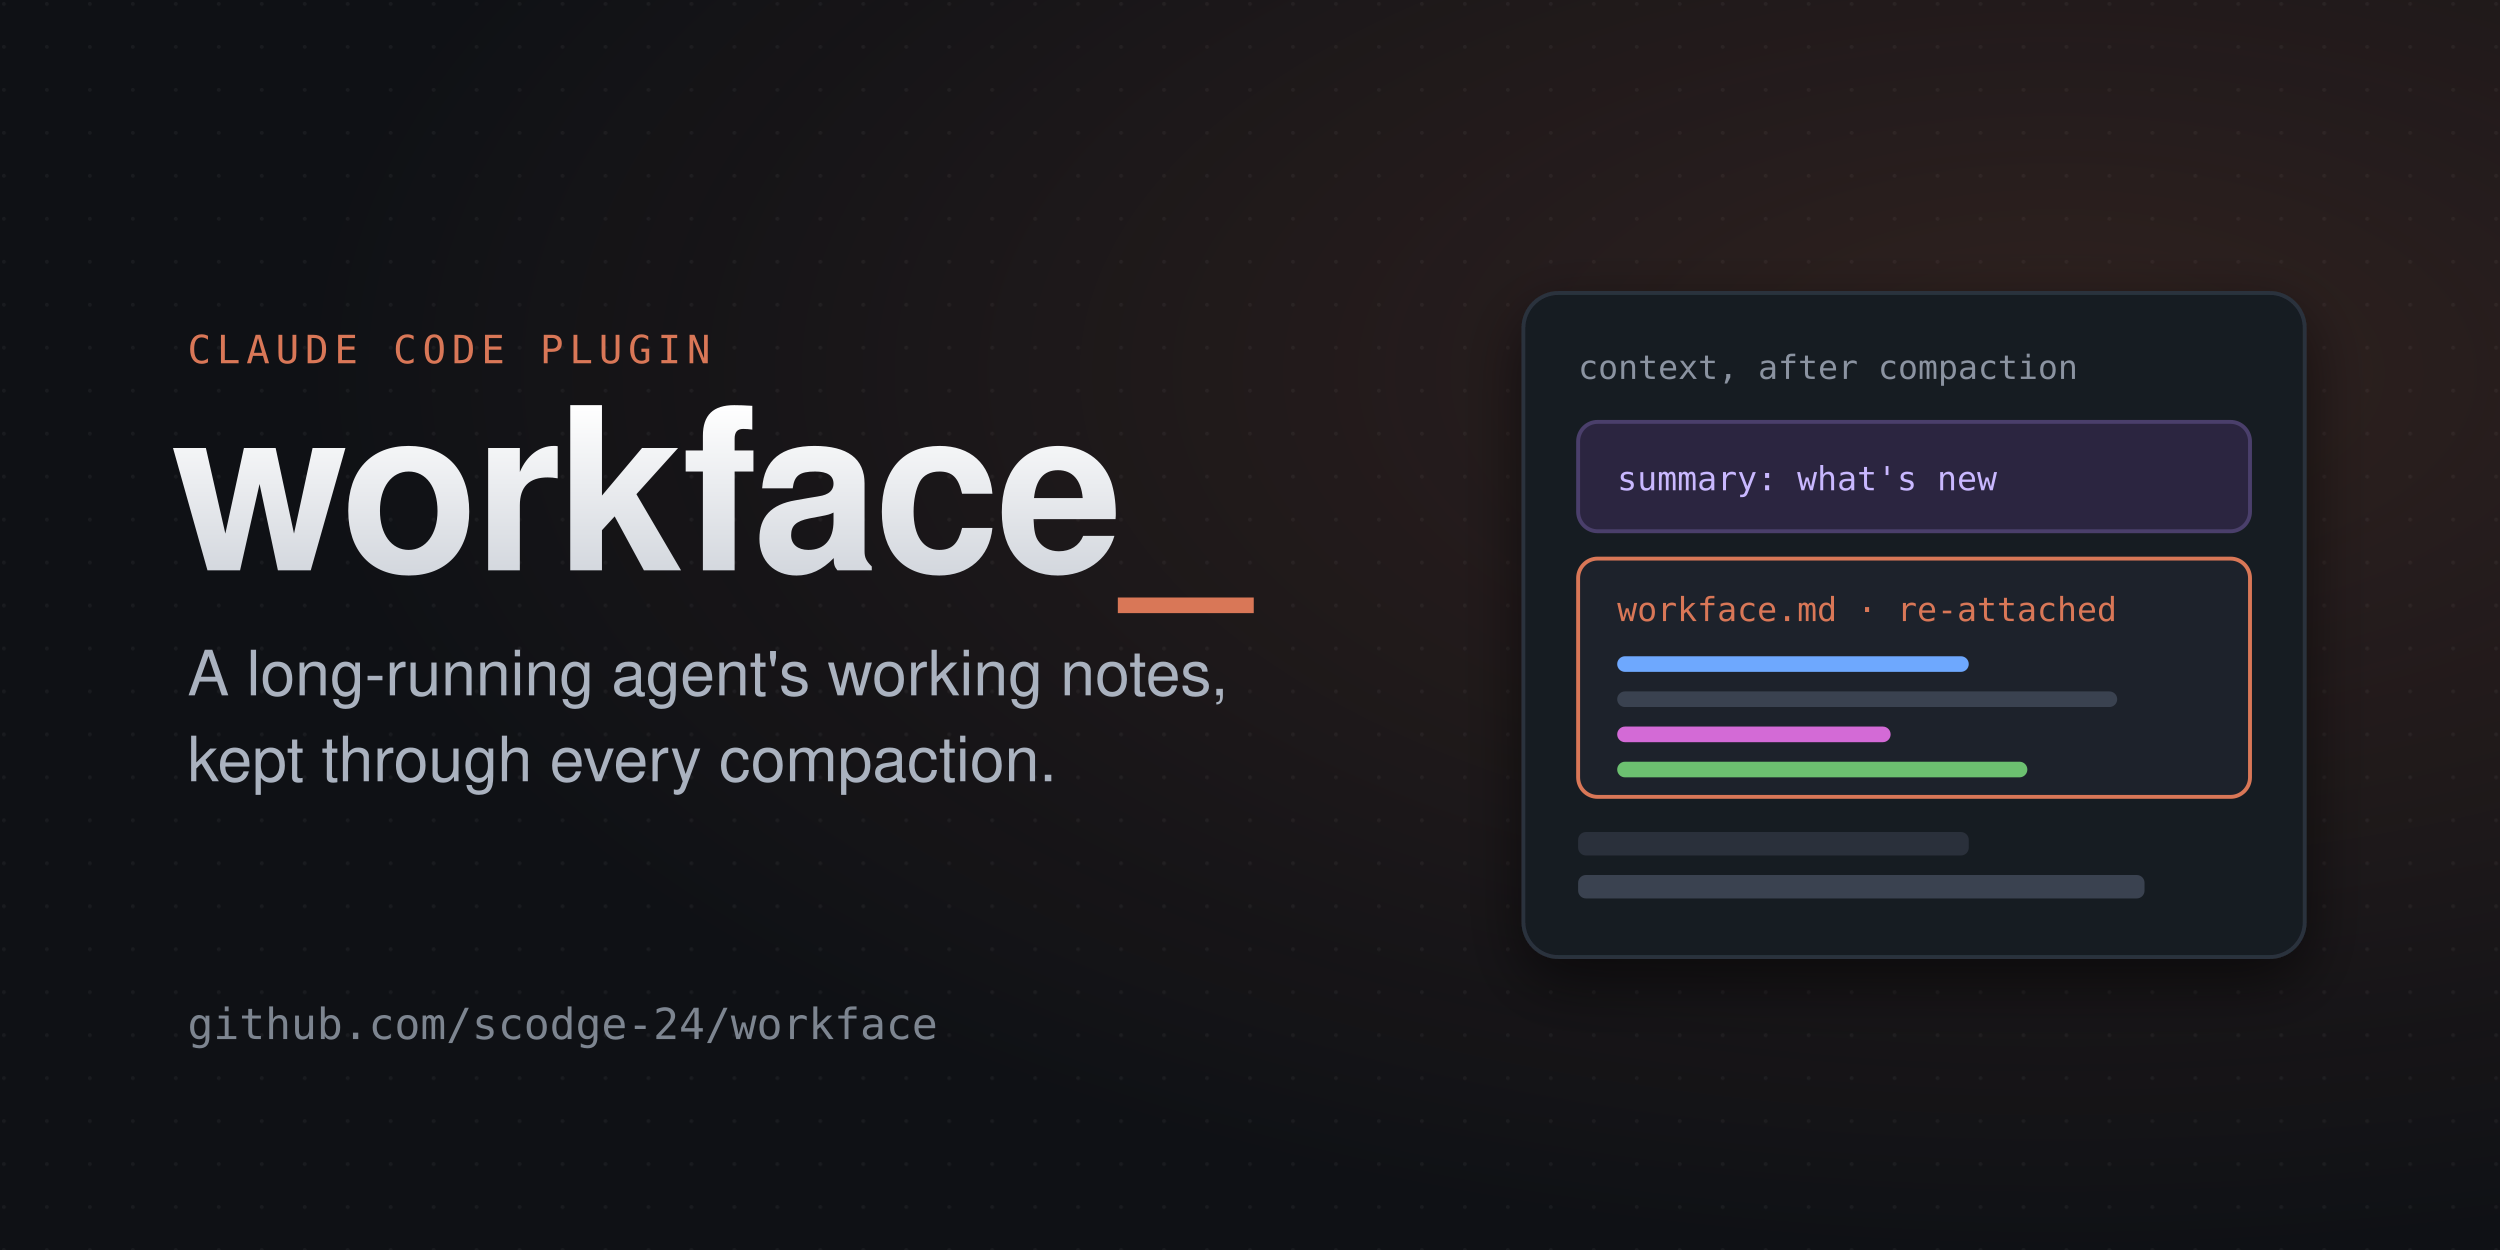
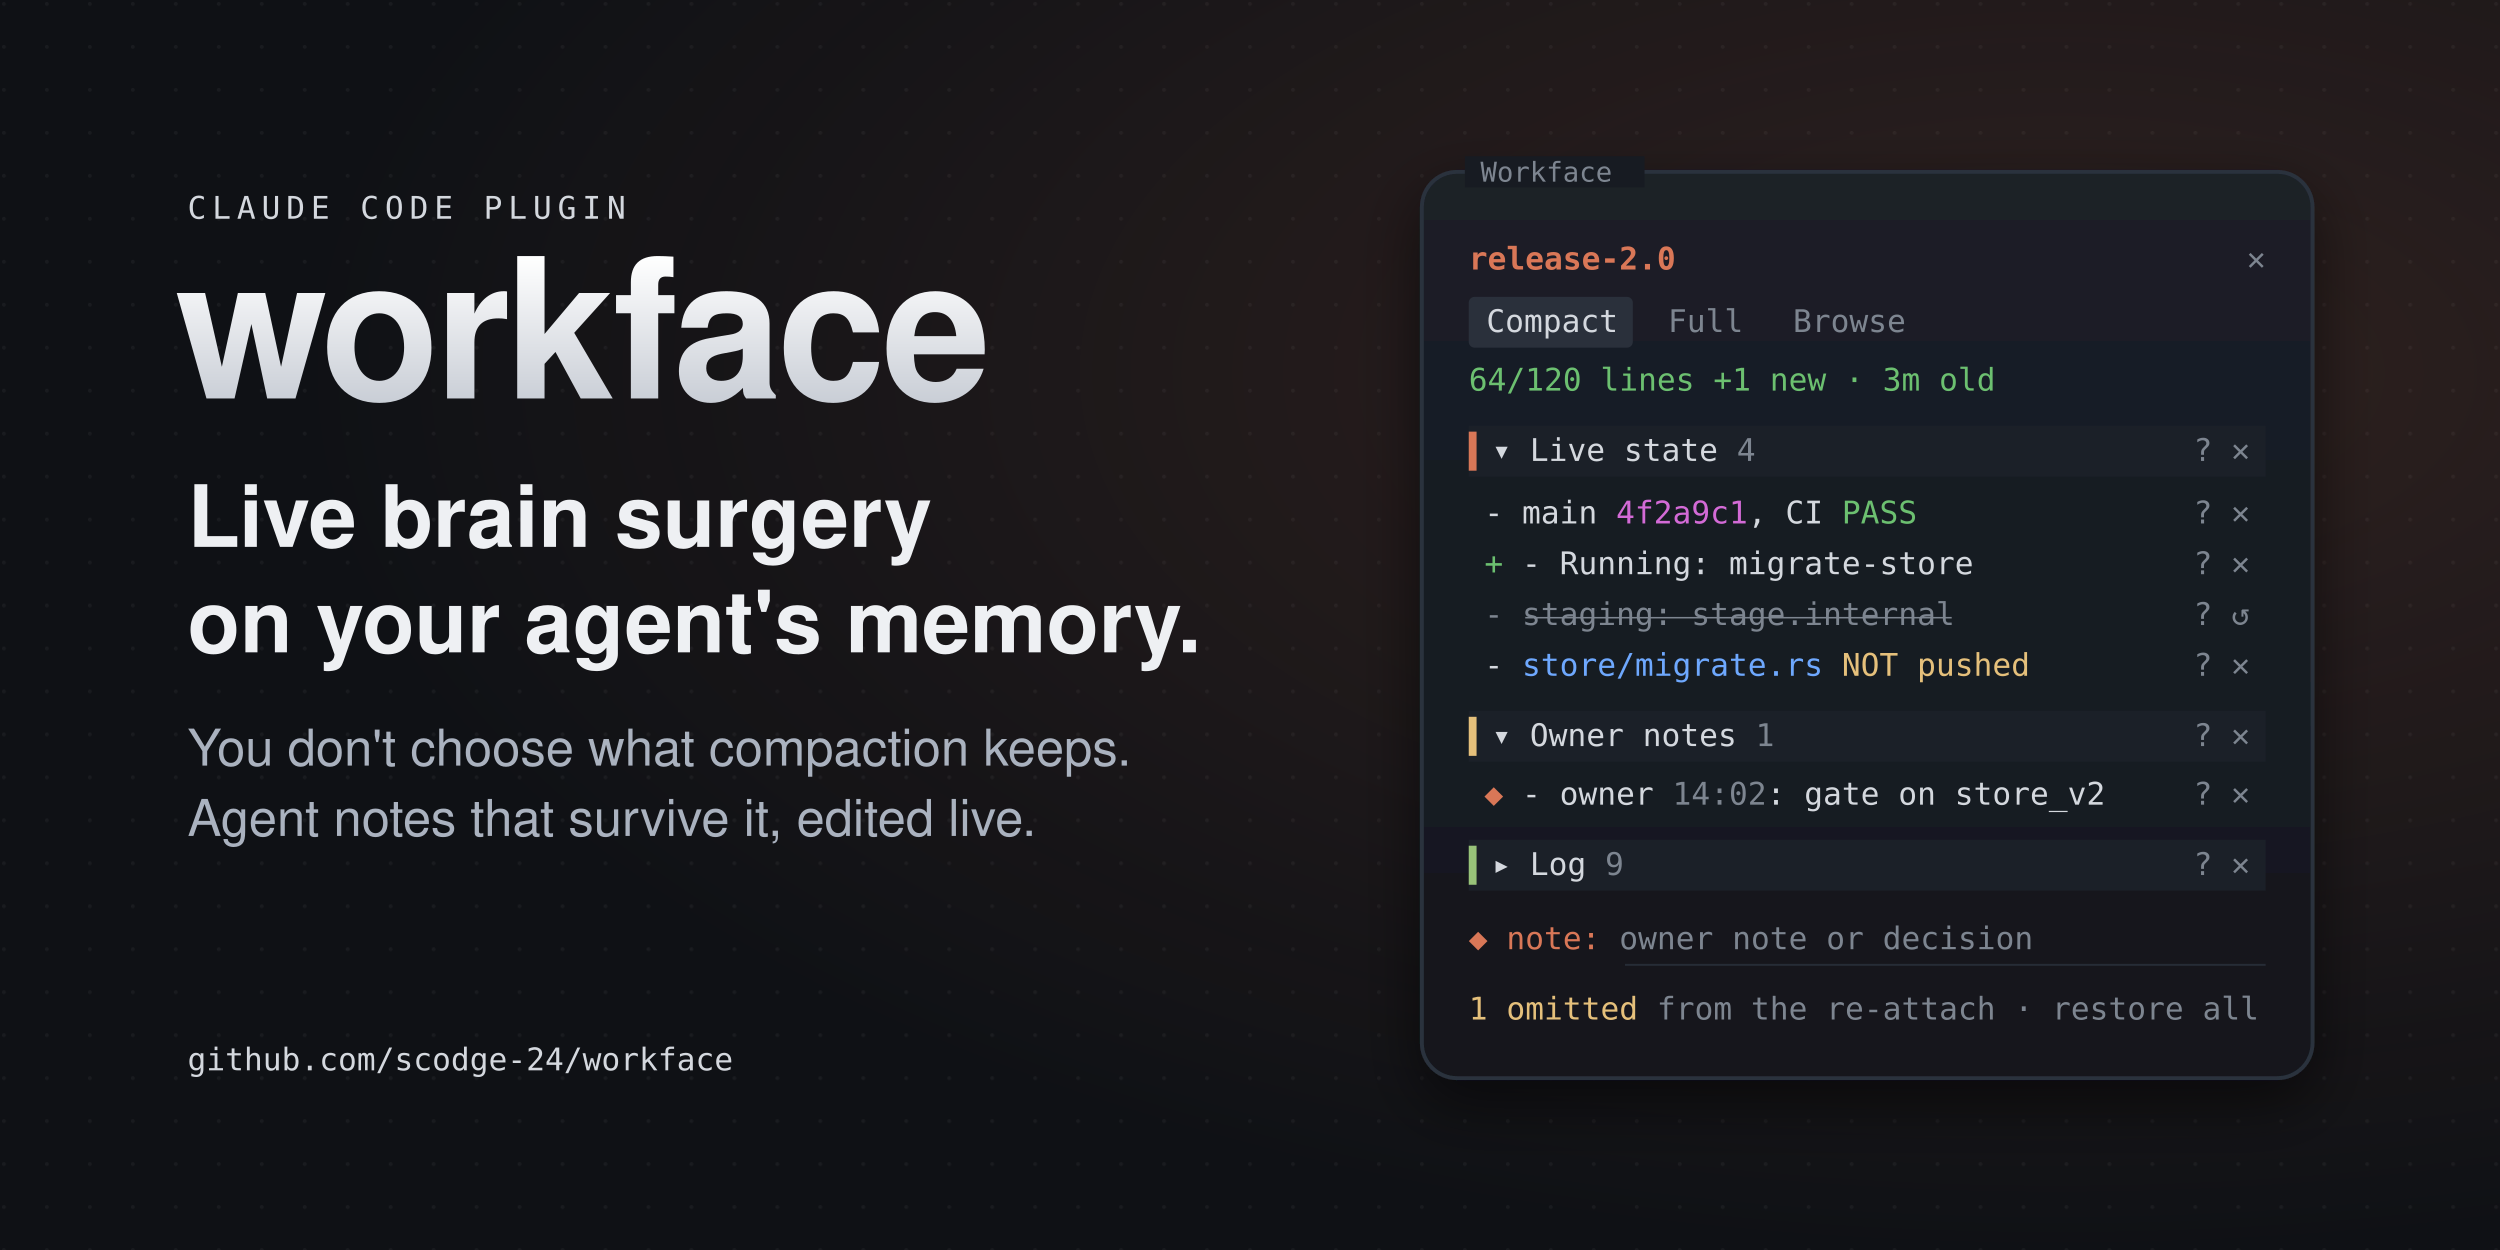
<svg xmlns="http://www.w3.org/2000/svg" viewBox="0 0 1280 640" width="1280" height="640">
  <defs>
    <style>
      .sans { font-family: -apple-system, 'Segoe UI', Helvetica, Arial, sans-serif; }
-       .mono { font-family: ui-monospace, SFMono-Regular, Menlo, Consolas, 'DejaVu Sans Mono', monospace; }
+       .mono { font-family: ui-monospace, SFMono-Regular, Menlo, Consolas, 'DejaVu Sans Mono', monospace; font-size: 16px; fill: #d4d8de; white-space: pre; }
+       .dim { fill: #7d8590; }
+       .acc { fill: #d97757; }
+       .good { fill: #6cc070; }
+       .warn { fill: #e5c07b; }
+       .sha { fill: #d36ad6; }
+       .code { fill: #6ea8fe; }
+       .band { fill: #1b2028; }
    </style>
    <radialGradient id="glow" cx="0.82" cy="0.3" r="0.7">
      <stop offset="0" stop-color="#d97757" stop-opacity="0.16" />
      <stop offset="1" stop-color="#d97757" stop-opacity="0" />
    </radialGradient>
    <pattern id="dots" width="22" height="22" patternUnits="userSpaceOnUse">
      <circle cx="2" cy="2" r="1" fill="#ffffff" fill-opacity="0.045" />
    </pattern>
    <linearGradient id="word" x1="0" y1="0" x2="0" y2="1">
      <stop offset="0" stop-color="#ffffff" />
      <stop offset="1" stop-color="#c9ced6" />
    </linearGradient>
+     <linearGradient id="card" x1="0" y1="0" x2="0" y2="1">
+       <stop offset="0" stop-color="#1b2028" />
+       <stop offset="1" stop-color="#13171d" />
+     </linearGradient>
    <filter id="shadow" x="-20%" y="-20%" width="140%" height="160%">
      <feDropShadow dx="0" dy="12" stdDeviation="16" flood-color="#000000" flood-opacity="0.55" />
    </filter>
  </defs>
  <rect width="1280" height="640" fill="#0f1115" />
  <rect width="1280" height="640" fill="url(#dots)" />
  <rect width="1280" height="640" fill="url(#glow)" />
-   <text x="96" y="186" class="mono" font-size="20" letter-spacing="3" fill="#d97757">CLAUDE CODE PLUGIN</text>
-   <text x="88" y="292" class="sans" font-size="116" font-weight="800" letter-spacing="-2.5" fill="url(#word)">workface<tspan fill="#d97757">_</tspan>
-   </text>
-   <text x="96" y="356" class="sans" font-size="32" fill="#aab2bf">A long-running agent's working notes,</text>
-   <text x="96" y="400" class="sans" font-size="32" fill="#aab2bf">kept through every compaction.</text>
-   <text x="96" y="532" class="mono" font-size="22" fill="#7d8590">github.com/scodge-24/workface</text>
-   <g transform="translate(780 150)">
-     <rect width="400" height="340" rx="18" fill="#161a21" stroke="#2a313c" stroke-width="2" filter="url(#shadow)" />
-     <text x="28" y="44" class="mono" font-size="17" fill="#8b93a1">context, after compaction</text>
-     <rect x="28" y="66" width="344" height="56" rx="10" fill="#2b2540" stroke="#4a3f6b" stroke-width="2" />
-     <text x="48" y="101" class="mono" font-size="17" fill="#c9b8ff">summary: what's new</text>
-     <rect x="28" y="136" width="344" height="122" rx="10" fill="#1d222b" stroke="#d97757" stroke-width="2" />
-     <text x="48" y="168" class="mono" font-size="17" fill="#d97757">workface.md · re-attached</text>
-     <rect x="48" y="186" width="180" height="8" rx="4" fill="#6ea8fe" />
-     <rect x="48" y="204" width="256" height="8" rx="4" fill="#3a4250" />
-     <rect x="48" y="222" width="140" height="8" rx="4" fill="#d36ad6" />
-     <rect x="48" y="240" width="210" height="8" rx="4" fill="#6cc070" />
-     <rect x="28" y="276" width="200" height="12" rx="4" fill="#2a303b" />
-     <rect x="28" y="298" width="290" height="12" rx="4" fill="#3a4250" />
+   <text x="96" y="112" class="mono" font-size="20" letter-spacing="3" fill="#d97757">CLAUDE CODE PLUGIN</text>
+   <text x="90" y="204" class="sans" font-size="100" font-weight="800" letter-spacing="-2.5" fill="url(#word)">workface</text>
+   <text x="96" y="280" class="sans" font-size="44" font-weight="700" fill="#eef0f3">Live brain surgery</text>
+   <text x="96" y="334" class="sans" font-size="44" font-weight="700" fill="#eef0f3">on your agent's memory.</text>
+   <text x="96" y="392" class="sans" font-size="26" fill="#aab2bf">You don't choose what compaction keeps.</text>
+   <text x="96" y="428" class="sans" font-size="26" fill="#aab2bf">Agent notes that survive it, edited live.</text>
+   <text x="96" y="548" class="mono" font-size="22" fill="#7d8590">github.com/scodge-24/workface</text>
+   <g class="mono" transform="translate(728 88)">
+     <rect width="456" height="464" rx="18" fill="url(#card)" stroke="#2a313c" stroke-width="2" filter="url(#shadow)" />
+     <rect x="22" y="-8" width="92" height="16" fill="#171b22" />
+     <text x="30" y="5" class="dim" font-size="14">Workface</text>
+     <text x="24" y="50" class="acc" font-weight="700">release-2.0</text>
+     <text x="432" y="50" class="dim" text-anchor="end">✕</text>
+     <rect x="24" y="64" width="84" height="26" rx="3" fill="#2a303b" />
+     <text x="33" y="82">Compact</text>
+     <text x="126" y="82" class="dim">Full</text>
+     <text x="190" y="82" class="dim">Browse</text>
+     <text x="24" y="112" class="good">64/120 lines +1 new · 3m old</text>
+     <rect x="24" y="130" width="408" height="26" class="band" />
+     <rect x="24" y="133" width="4" height="20" fill="#d97757" />
+     <text x="36" y="148">▾ Live state <tspan class="dim">4</tspan>
+     </text>
+     <text x="424" y="148" class="dim" text-anchor="end">?  ✕</text>
+     <text x="32" y="180">  - main <tspan class="sha">4f2a9c1</tspan>, CI <tspan class="good">PASS</tspan>
+     </text>
+     <text x="424" y="180" class="dim" text-anchor="end">?  ✕</text>
+     <text x="32" y="206">
+       <tspan class="good">+</tspan> - Running: migrate-store</text>
+     <text x="424" y="206" class="dim" text-anchor="end">?  ✕</text>
+     <text x="32" y="232" class="dim">  - <tspan text-decoration="line-through">staging: stage.internal</tspan>
+     </text>
+     <text x="424" y="232" class="dim" text-anchor="end">?  ↺</text>
+     <text x="32" y="258">  - <tspan class="code">store/migrate.rs</tspan>
+       <tspan class="warn">NOT pushed</tspan>
+     </text>
+     <text x="424" y="258" class="dim" text-anchor="end">?  ✕</text>
+     <rect x="24" y="276" width="408" height="26" class="band" />
+     <rect x="24" y="279" width="4" height="20" fill="#e5c07b" />
+     <text x="36" y="294">▾ Owner notes <tspan class="dim">1</tspan>
+     </text>
+     <text x="424" y="294" class="dim" text-anchor="end">?  ✕</text>
+     <text x="32" y="324">
+       <tspan class="acc">◆</tspan> - owner <tspan class="dim">14:02</tspan>: gate on store_v2</text>
+     <text x="424" y="324" class="dim" text-anchor="end">?  ✕</text>
+     <rect x="24" y="342" width="408" height="26" class="band" />
+     <rect x="24" y="345" width="4" height="20" fill="#98c379" />
+     <text x="36" y="360">▸ Log <tspan class="dim">9</tspan>
+     </text>
+     <text x="424" y="360" class="dim" text-anchor="end">?  ✕</text>
+     <text x="24" y="398">
+       <tspan class="acc">◆ note:</tspan>
+       <tspan class="dim">owner note or decision</tspan>
+     </text>
+     <line x1="104" y1="406" x2="432" y2="406" stroke="#262c36" stroke-width="1" />
+     <text x="24" y="434">
+       <tspan class="warn">1 omitted</tspan>
+       <tspan class="dim">from the re-attach · restore all</tspan>
+     </text>
  </g>
</svg>
